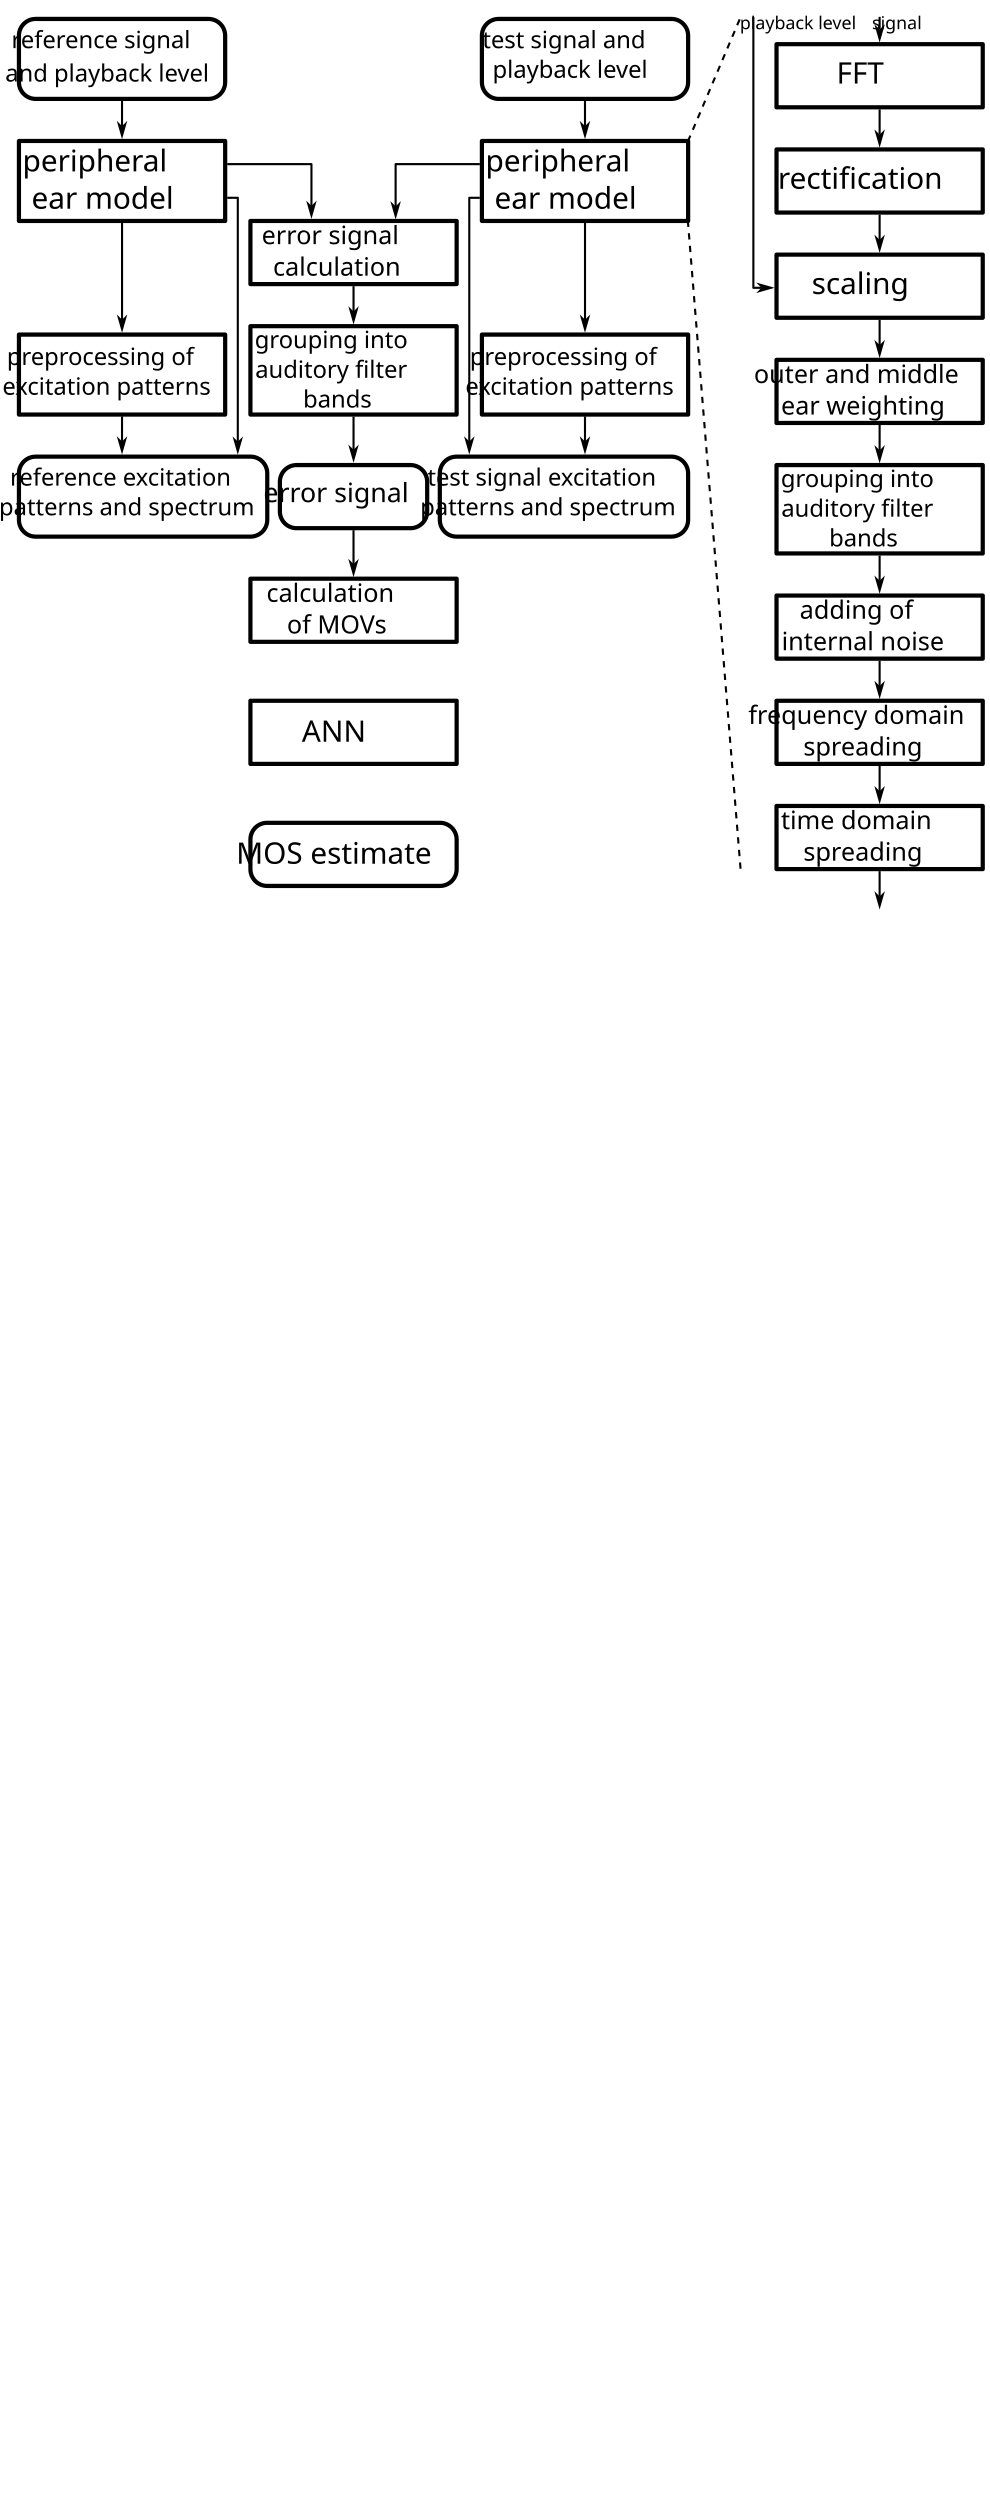
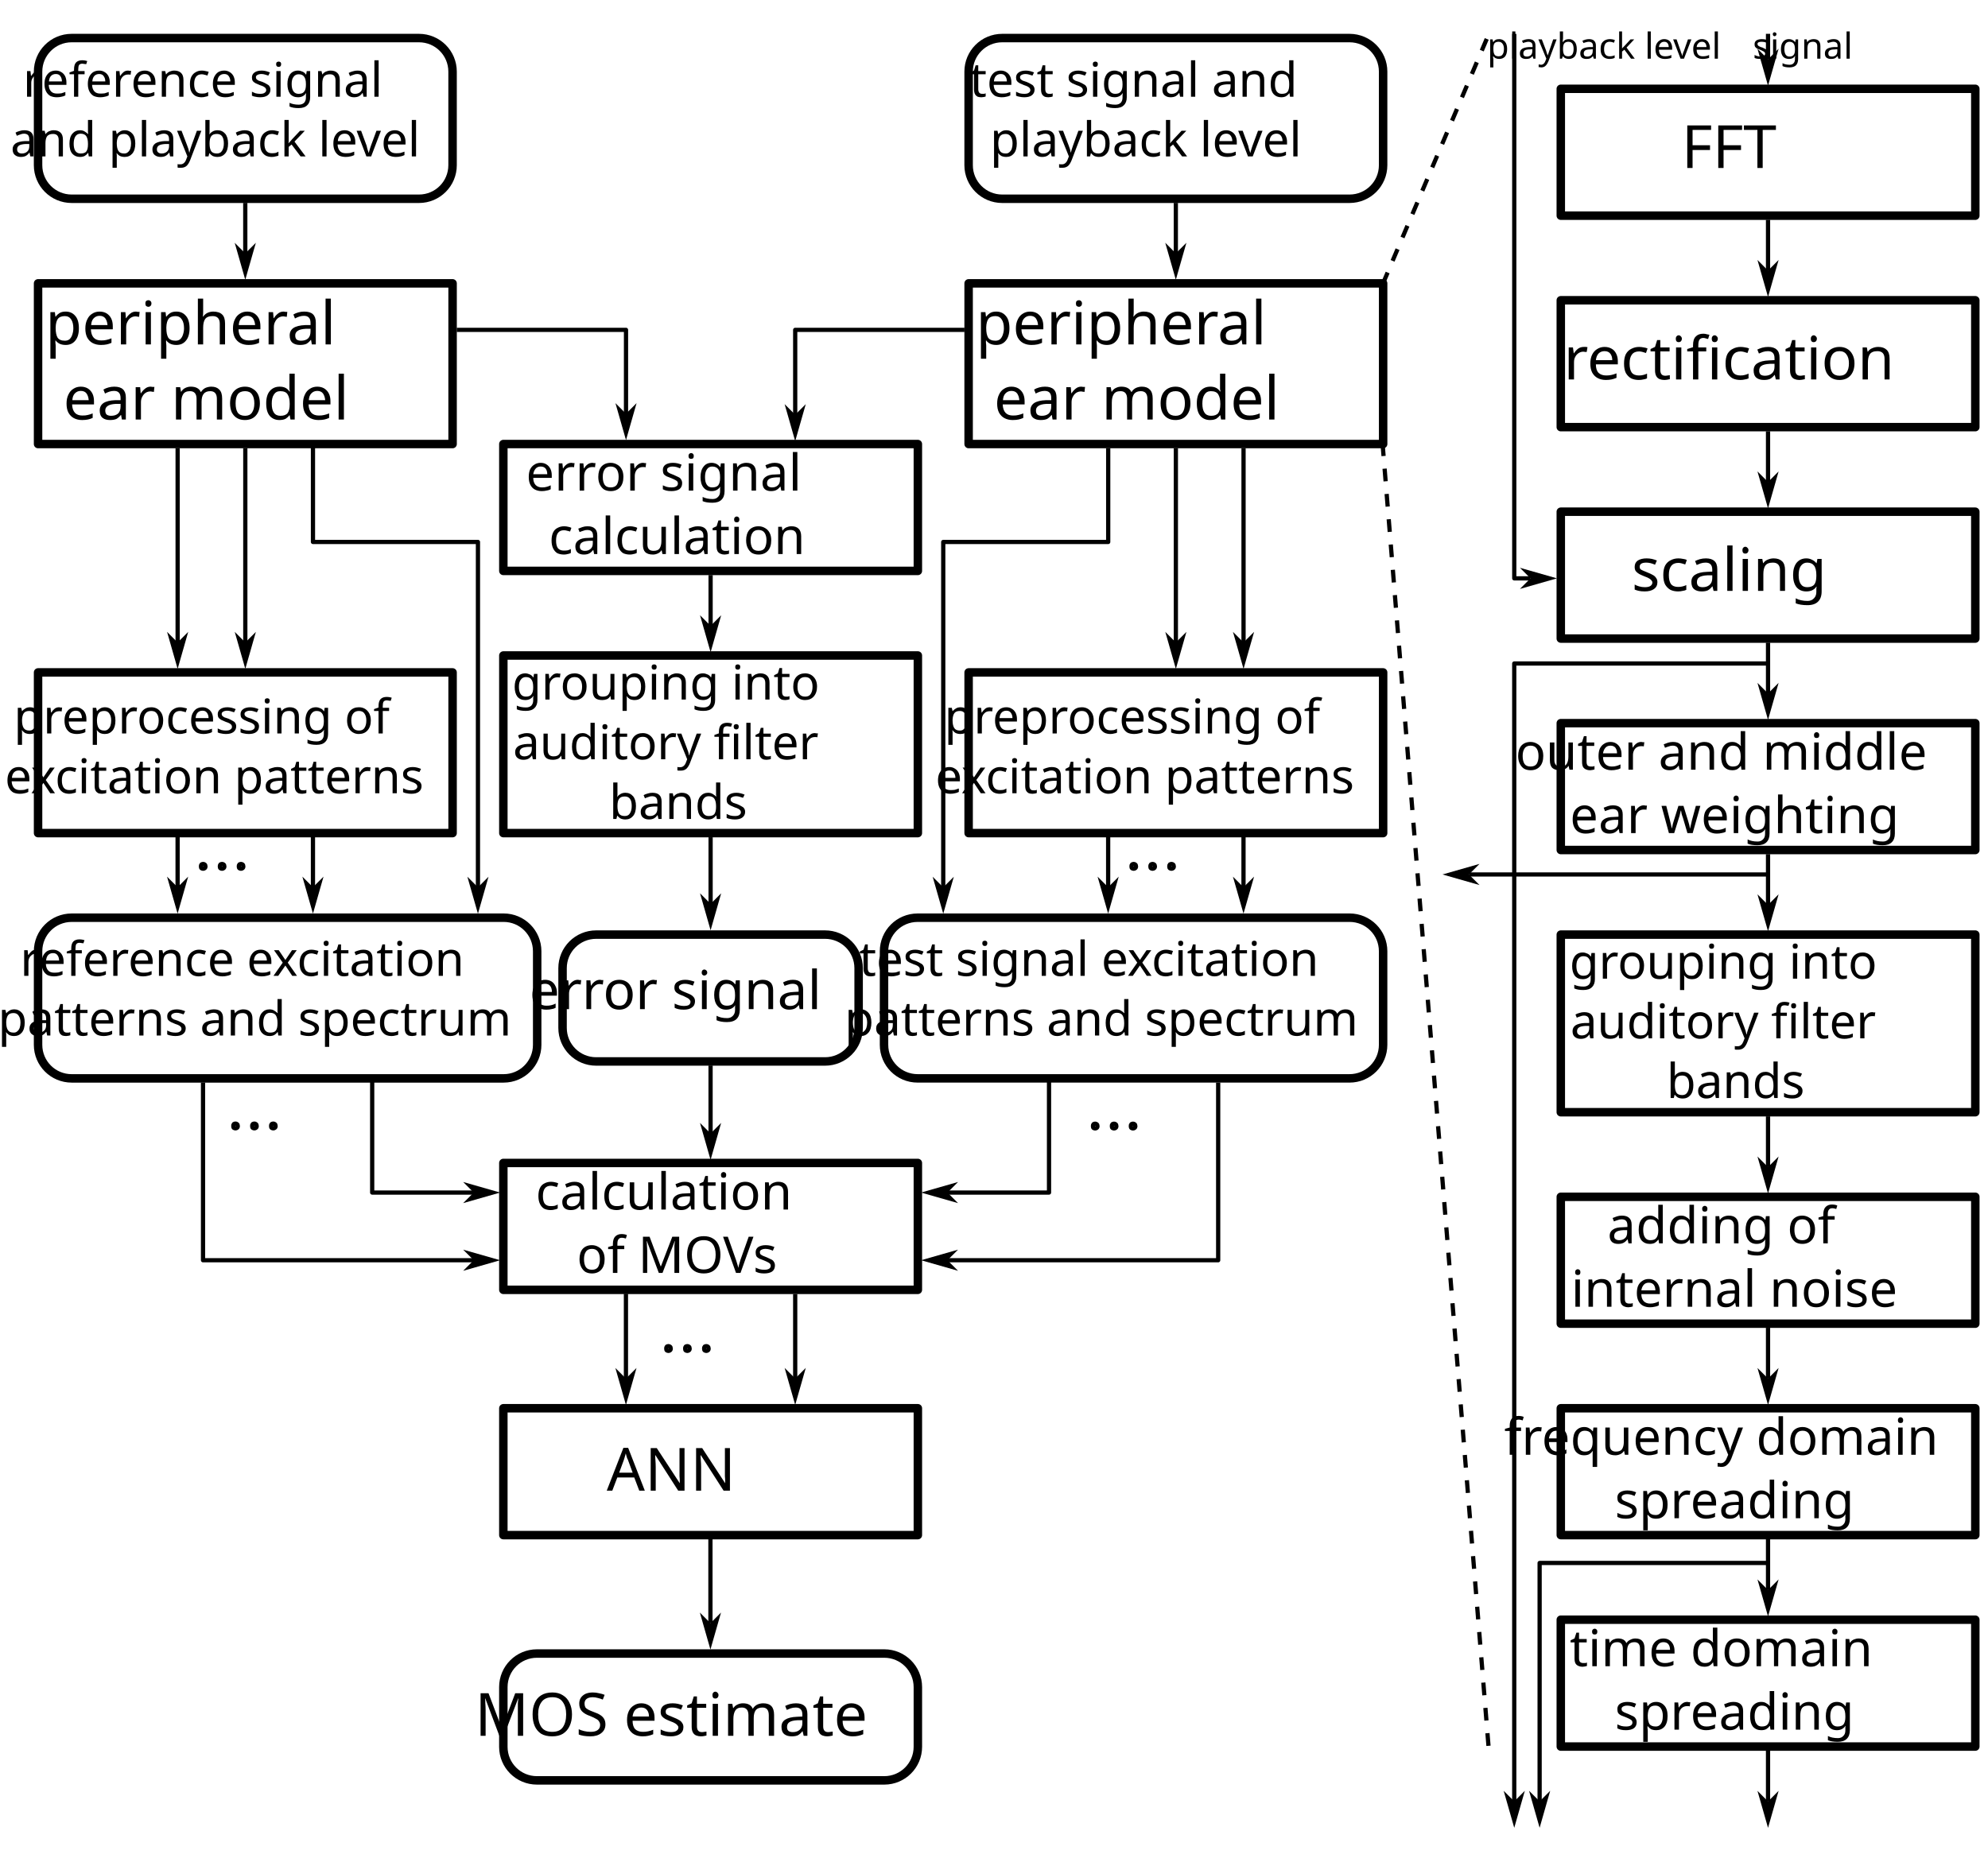
- <svg xmlns="http://www.w3.org/2000/svg" width="117.5mm" height="297mm" viewBox="0 0 117.5 297" version="1.1" id="svg5">
+ <svg xmlns="http://www.w3.org/2000/svg" width="117.5mm" height="110.056mm" viewBox="0 0 117.5 110.056" version="1.1" id="svg5">
  <defs id="defs2">
+     <marker style="overflow:visible" id="marker25030" refX="2.25" refY="0" orient="auto-start-reverse" markerWidth="8.75" markerHeight="5" viewBox="0 0 8.75 5" preserveAspectRatio="xMidYMid">
+       <path style="fill:context-stroke;fill-rule:evenodd;stroke:none" d="M 0,0 5,-5 -12.5,0 5,5 Z" id="path25028" transform="scale(-0.5)" />
+     </marker>
+     <marker style="overflow:visible" id="marker15583" refX="0" refY="0" orient="auto-start-reverse" markerWidth="8.75" markerHeight="5" viewBox="0 0 8.75 5" preserveAspectRatio="xMidYMid">
+       <path style="fill:context-stroke;fill-rule:evenodd;stroke:none" d="M 0,0 5,-5 -12.5,0 5,5 Z" id="path15581" transform="scale(-0.5)" />
+     </marker>
+     <marker style="overflow:visible" id="marker15343" refX="0" refY="0" orient="auto-start-reverse" markerWidth="8.75" markerHeight="5" viewBox="0 0 8.75 5" preserveAspectRatio="xMidYMid">
+       <path style="fill:context-stroke;fill-rule:evenodd;stroke:none" d="M 0,0 5,-5 -12.5,0 5,5 Z" id="path15341" transform="scale(-0.5)" />
+     </marker>
+     <marker style="overflow:visible" id="marker13193" refX="1" refY="0" orient="auto-start-reverse" markerWidth="8.75" markerHeight="5" viewBox="0 0 8.75 5" preserveAspectRatio="xMidYMid">
+       <path style="fill:context-stroke;fill-rule:evenodd;stroke:none" d="M 0,0 5,-5 -12.5,0 5,5 Z" id="path13191" transform="scale(-0.5)" />
+     </marker>
+     <marker style="overflow:visible" id="marker6972" refX="1" refY="0" orient="auto-start-reverse" markerWidth="8.75" markerHeight="5" viewBox="0 0 8.75 5" preserveAspectRatio="xMidYMid">
+       <path style="fill:context-stroke;fill-rule:evenodd;stroke:none" d="M 0,0 5,-5 -12.5,0 5,5 Z" id="path6970" transform="scale(-0.5)" />
+     </marker>
+     <marker style="overflow:visible" id="marker2392" refX="0.2" refY="0" orient="auto-start-reverse" markerWidth="8.75" markerHeight="5" viewBox="0 0 8.75 5" preserveAspectRatio="xMidYMid">
+       <path style="fill:context-stroke;fill-rule:evenodd;stroke:none" d="M 0,0 5,-5 -12.5,0 5,5 Z" id="path2390" transform="scale(-0.5)" />
+     </marker>
    <marker style="overflow:visible" id="marker19373" refX="1.4" refY="0" orient="auto-start-reverse" markerWidth="8.75" markerHeight="5" viewBox="0 0 8.75 5" preserveAspectRatio="xMidYMid">
      <path style="fill:context-stroke;fill-rule:evenodd;stroke:none" d="M 0,0 5,-5 -12.5,0 5,5 Z" id="path19371" transform="scale(-0.5)" />
    </marker>
    <marker style="overflow:visible" id="marker7913" refX="0" refY="0" orient="auto-start-reverse" markerWidth="8.75" markerHeight="5" viewBox="0 0 8.75 5" preserveAspectRatio="xMidYMid">
      <path style="fill:context-stroke;fill-rule:evenodd;stroke:none" d="M 0,0 5,-5 -12.5,0 5,5 Z" id="path7911" transform="scale(-0.5)" />
    </marker>
    <marker style="overflow:visible" id="marker1691" refX="0" refY="0" orient="auto-start-reverse" markerWidth="8.75" markerHeight="5" viewBox="0 0 8.75 5" preserveAspectRatio="xMidYMid">
      <path style="fill:context-stroke;fill-rule:evenodd;stroke:none" d="M 0,0 5,-5 -12.5,0 5,5 Z" id="path1689" transform="scale(-0.5)" />
    </marker>
    <marker style="overflow:visible" id="marker20817" refX="1.5" refY="0" orient="auto-start-reverse" markerWidth="8.75" markerHeight="5" viewBox="0 0 8.75 5" preserveAspectRatio="xMidYMid">
      <path style="fill:context-stroke;fill-rule:evenodd;stroke:none" d="M 0,0 5,-5 -12.5,0 5,5 Z" id="path20815" transform="scale(-0.5)" />
    </marker>
    <marker style="overflow:visible" id="marker20459" refX="1.5" refY="0" orient="auto-start-reverse" markerWidth="8.75" markerHeight="5" viewBox="0 0 8.75 5" preserveAspectRatio="xMidYMid">
      <path style="fill:context-stroke;fill-rule:evenodd;stroke:none" d="M 0,0 5,-5 -12.5,0 5,5 Z" id="path20457" transform="scale(-0.5)" />
    </marker>
    <marker style="overflow:visible" id="marker20293" refX="0.75" refY="0" orient="auto-start-reverse" markerWidth="8.75" markerHeight="5" viewBox="0 0 8.75 5" preserveAspectRatio="xMidYMid">
      <path style="fill:context-stroke;fill-rule:evenodd;stroke:none" d="M 0,0 5,-5 -12.5,0 5,5 Z" id="path20291" transform="scale(-0.5)" />
    </marker>
    <marker style="overflow:visible" id="marker19961" refX="0.75" refY="0" orient="auto-start-reverse" markerWidth="8.75" markerHeight="5" viewBox="0 0 8.75 5" preserveAspectRatio="xMidYMid">
      <path style="fill:context-stroke;fill-rule:evenodd;stroke:none" d="M 0,0 5,-5 -12.5,0 5,5 Z" id="path19959" transform="scale(-0.5)" />
    </marker>
    <marker style="overflow:visible" id="marker19831" refX="1.5" refY="0" orient="auto-start-reverse" markerWidth="8.75" markerHeight="5" viewBox="0 0 8.75 5" preserveAspectRatio="xMidYMid">
      <path style="fill:context-stroke;fill-rule:evenodd;stroke:none" d="M 0,0 5,-5 -12.5,0 5,5 Z" id="path19829" transform="scale(-0.5)" />
    </marker>
    <marker style="overflow:visible" id="marker19617" refX="1.5" refY="0" orient="auto-start-reverse" markerWidth="8.75" markerHeight="5" viewBox="0 0 8.75 5" preserveAspectRatio="xMidYMid">
      <path style="fill:context-stroke;fill-rule:evenodd;stroke:none" d="M 0,0 5,-5 -12.5,0 5,5 Z" id="path19615" transform="scale(-0.5)" />
    </marker>
    <marker style="overflow:visible" id="marker19433" refX="2" refY="0" orient="auto-start-reverse" markerWidth="8.75" markerHeight="5" viewBox="0 0 8.75 5" preserveAspectRatio="xMidYMid">
      <path style="fill:context-stroke;fill-rule:evenodd;stroke:none" d="M 0,0 5,-5 -12.5,0 5,5 Z" id="path19431" transform="scale(-0.5)" />
-     </marker>
-     <marker style="overflow:visible" id="marker19273" refX="0.5" refY="0" orient="auto-start-reverse" markerWidth="8.75" markerHeight="5" viewBox="0 0 8.75 5" preserveAspectRatio="xMidYMid">
-       <path style="fill:context-stroke;fill-rule:evenodd;stroke:none" d="M 0,0 5,-5 -12.5,0 5,5 Z" id="path19271" transform="scale(-0.5)" />
-     </marker>
-     <marker style="overflow:visible" id="marker19207" refX="2.2" refY="0" orient="auto-start-reverse" markerWidth="8.75" markerHeight="5" viewBox="0 0 8.75 5" preserveAspectRatio="xMidYMid">
-       <path style="fill:context-stroke;fill-rule:evenodd;stroke:none" d="M 0,0 5,-5 -12.5,0 5,5 Z" id="path19205" transform="scale(-0.5)" />
    </marker>
    <marker style="overflow:visible" id="Arrow1L" refX="1" refY="0" orient="auto-start-reverse" markerWidth="8.75" markerHeight="5" viewBox="0 0 8.75 5" preserveAspectRatio="xMidYMid">
      <path style="fill:context-stroke;fill-rule:evenodd;stroke:none" d="M 0,0 5,-5 -12.5,0 5,5 Z" id="arrow1L" transform="scale(-0.5)" />
    </marker>
  </defs>
  <g id="layer1">
    <path style="fill:none;stroke:#000000;stroke-width:0.5;stroke-linejoin:round;stroke-miterlimit:0;stroke-dasharray:none" id="rect1225" width="24.5" height="9.5" x="2.25" y="2.25" d="m 4.234,2.25 h 20.531 a 1.984,1.984 45 0 1 1.984,1.984 V 9.766 A 1.984,1.984 135 0 1 24.766,11.75 H 4.234 A 1.984,1.984 45 0 1 2.25,9.766 V 4.234 A 1.984,1.984 135 0 1 4.234,2.25 Z" />
    <text xml:space="preserve" style="font-size:2.822px;font-family:KaTeX_SansSerif;-inkscape-font-specification:KaTeX_SansSerif;text-align:center;text-anchor:middle;fill:#000000;fill-opacity:1;stroke:none;stroke-width:0.5;stroke-linejoin:round;stroke-miterlimit:0;stroke-dasharray:none" x="14.56" y="5.72" id="text2659" transform="scale(0.99999,1.00001)">
-       <tspan id="tspan2657" style="font-style:normal;font-variant:normal;font-weight:normal;font-stretch:normal;font-family:KaTeX_Main;-inkscape-font-specification:KaTeX_Main;fill:#000000;fill-opacity:1;stroke:none;stroke-width:0.5;font-size:2.822px" x="14.56" y="5.72">reference signal</tspan>
-       <tspan style="font-style:normal;font-variant:normal;font-weight:normal;font-stretch:normal;font-family:KaTeX_Main;-inkscape-font-specification:KaTeX_Main;fill:#000000;fill-opacity:1;stroke:none;stroke-width:0.5;font-size:2.822px" x="14.56" y="9.689" id="tspan4442">and playback level</tspan>
+       <tspan id="tspan2657" style="font-style:normal;font-variant:normal;font-weight:normal;font-stretch:normal;font-size:2.822px;font-family:KaTeX_Main;-inkscape-font-specification:KaTeX_Main;fill:#000000;fill-opacity:1;stroke:none;stroke-width:0.5" x="14.56" y="5.72">reference signal</tspan>
+       <tspan style="font-style:normal;font-variant:normal;font-weight:normal;font-stretch:normal;font-size:2.822px;font-family:KaTeX_Main;-inkscape-font-specification:KaTeX_Main;fill:#000000;fill-opacity:1;stroke:none;stroke-width:0.5" x="14.56" y="9.248" id="tspan4442">and playback level</tspan>
    </text>
    <path style="fill:none;stroke:#000000;stroke-width:0.5;stroke-linejoin:round;stroke-miterlimit:0;stroke-dasharray:none" id="path6028" width="24.5" height="7.5" x="92.25" y="5.25" d="m 92.25,5.25 h 24.5 v 7.5 H 92.25 Z" />
    <text xml:space="preserve" style="font-size:3.528px;font-family:KaTeX_SansSerif;-inkscape-font-specification:KaTeX_SansSerif;text-align:center;text-anchor:middle;fill:#000000;fill-opacity:1;stroke:none;stroke-width:0.5;stroke-linejoin:round;stroke-miterlimit:0;stroke-dasharray:none" x="104.492" y="9.926" id="text6032" transform="scale(0.9999565,1.000044)">
      <tspan id="tspan6030" style="font-style:normal;font-variant:normal;font-weight:normal;font-stretch:normal;font-size:3.528px;font-family:KaTeX_Main;-inkscape-font-specification:KaTeX_Main;fill:#000000;fill-opacity:1;stroke:none;stroke-width:0.5" x="104.492" y="9.926">FFT</tspan>
    </text>
    <path style="fill:none;stroke:#000000;stroke-width:0.5;stroke-linejoin:round;stroke-miterlimit:0;stroke-dasharray:none" id="path6038" width="24.5" height="7.5" x="92.25" y="17.75" d="m 92.25,17.75 h 24.5 v 7.5 H 92.25 Z" />
    <text xml:space="preserve" style="font-size:3.528px;font-family:KaTeX_SansSerif;-inkscape-font-specification:KaTeX_SansSerif;text-align:center;text-anchor:middle;fill:#000000;fill-opacity:1;stroke:none;stroke-width:0.5;stroke-linejoin:round;stroke-miterlimit:0;stroke-dasharray:none" x="104.492" y="22.426" id="text6042" transform="scale(0.9999563,1.000044)">
      <tspan id="tspan6040" style="font-style:normal;font-variant:normal;font-weight:normal;font-stretch:normal;font-size:3.528px;font-family:KaTeX_Main;-inkscape-font-specification:KaTeX_Main;fill:#000000;fill-opacity:1;stroke:none;stroke-width:0.5" x="104.492" y="22.426">rectification</tspan>
    </text>
    <path style="fill:none;stroke:#000000;stroke-width:0.5;stroke-linejoin:round;stroke-miterlimit:0;stroke-dasharray:none" id="path6048" width="24.5" height="7.5" x="92.25" y="30.25" d="m 92.25,30.25 h 24.5 v 7.5 H 92.25 Z" />
    <text xml:space="preserve" style="font-size:3.528px;font-family:KaTeX_SansSerif;-inkscape-font-specification:KaTeX_SansSerif;text-align:center;text-anchor:middle;fill:#000000;fill-opacity:1;stroke:none;stroke-width:0.5;stroke-linejoin:round;stroke-miterlimit:0;stroke-dasharray:none" x="104.492" y="34.926" id="text6052" transform="scale(0.9999563,1.000044)">
      <tspan id="tspan6050" style="font-style:normal;font-variant:normal;font-weight:normal;font-stretch:normal;font-size:3.528px;font-family:KaTeX_Main;-inkscape-font-specification:KaTeX_Main;fill:#000000;fill-opacity:1;stroke:none;stroke-width:0.5" x="104.492" y="34.926">scaling</tspan>
    </text>
    <path style="fill:none;stroke:#000000;stroke-width:0.5;stroke-linejoin:round;stroke-miterlimit:0;stroke-dasharray:none" id="path6058" width="24.5" height="7.5" x="92.25" y="42.75" d="m 92.25,42.75 h 24.5 v 7.5 H 92.25 Z" />
    <text xml:space="preserve" style="font-size:2.999px;font-family:KaTeX_SansSerif;-inkscape-font-specification:KaTeX_SansSerif;text-align:center;text-anchor:middle;fill:#000000;fill-opacity:1;stroke:none;stroke-width:0.5;stroke-linejoin:round;stroke-miterlimit:0;stroke-dasharray:none" x="104.466" y="45.499" id="text6062" transform="scale(0.9999563,1.000044)">
      <tspan style="font-style:normal;font-variant:normal;font-weight:normal;font-stretch:normal;font-size:2.999px;font-family:KaTeX_Main;-inkscape-font-specification:KaTeX_Main;fill:#000000;fill-opacity:1;stroke:none;stroke-width:0.5" x="104.466" y="45.499" id="tspan6068">outer and middle</tspan>
      <tspan style="font-style:normal;font-variant:normal;font-weight:normal;font-stretch:normal;font-size:2.999px;font-family:KaTeX_Main;-inkscape-font-specification:KaTeX_Main;fill:#000000;fill-opacity:1;stroke:none;stroke-width:0.5" x="104.466" y="49.247" id="tspan6070">ear weighting</tspan>
    </text>
    <path style="fill:none;stroke:#000000;stroke-width:0.5;stroke-linejoin:round;stroke-miterlimit:0;stroke-dasharray:none" id="path7947" width="24.5" height="7.5" x="29.75" y="26.25" d="m 29.75,26.25 h 24.5 v 7.5 h -24.5 z" />
    <text xml:space="preserve" style="font-size:2.999px;font-family:KaTeX_SansSerif;-inkscape-font-specification:KaTeX_SansSerif;text-align:center;text-anchor:middle;fill:#000000;fill-opacity:1;stroke:none;stroke-width:0.5;stroke-linejoin:round;stroke-miterlimit:0;stroke-dasharray:none" x="41.963" y="29" id="text7953" transform="scale(0.9999522,1.000048)">
      <tspan style="font-style:normal;font-variant:normal;font-weight:normal;font-stretch:normal;font-size:2.999px;font-family:KaTeX_Main;-inkscape-font-specification:KaTeX_Main;fill:#000000;fill-opacity:1;stroke:none;stroke-width:0.5" x="41.963" y="29" id="tspan7949">error signal</tspan>
      <tspan style="font-style:normal;font-variant:normal;font-weight:normal;font-stretch:normal;font-size:2.999px;font-family:KaTeX_Main;-inkscape-font-specification:KaTeX_Main;fill:#000000;fill-opacity:1;stroke:none;stroke-width:0.5" x="41.963" y="32.748" id="tspan7951">calculation</tspan>
    </text>
    <path style="fill:none;stroke:#000000;stroke-width:0.5;stroke-linejoin:round;stroke-miterlimit:0;stroke-dasharray:none" id="path7959" width="24.5" height="10.5" x="92.25" y="55.25" d="m 92.25,55.25 h 24.5 V 65.75 H 92.25 Z" />
    <text xml:space="preserve" style="font-size:2.822px;font-family:KaTeX_SansSerif;-inkscape-font-specification:KaTeX_SansSerif;text-align:center;text-anchor:middle;fill:#000000;fill-opacity:1;stroke:none;stroke-width:0.5;stroke-linejoin:round;stroke-miterlimit:0;stroke-dasharray:none" x="104.421" y="57.854" id="text7965" transform="scale(0.9999563,1.000044)">
      <tspan style="font-style:normal;font-variant:normal;font-weight:normal;font-stretch:normal;font-size:2.822px;font-family:KaTeX_Main;-inkscape-font-specification:KaTeX_Main;fill:#000000;fill-opacity:1;stroke:none;stroke-width:0.5" x="104.421" y="57.854" id="tspan7961">grouping into</tspan>
      <tspan style="font-style:normal;font-variant:normal;font-weight:normal;font-stretch:normal;font-size:2.822px;font-family:KaTeX_Main;-inkscape-font-specification:KaTeX_Main;fill:#000000;fill-opacity:1;stroke:none;stroke-width:0.5" x="104.421" y="61.381" id="tspan7963">auditory filter</tspan>
      <tspan style="font-style:normal;font-variant:normal;font-weight:normal;font-stretch:normal;font-size:2.822px;font-family:KaTeX_Main;-inkscape-font-specification:KaTeX_Main;fill:#000000;fill-opacity:1;stroke:none;stroke-width:0.5" x="104.421" y="64.909" id="tspan7971">bands</tspan>
    </text>
    <path style="fill:none;stroke:#000000;stroke-width:0.5;stroke-linejoin:round;stroke-miterlimit:0;stroke-dasharray:none" id="path7973" width="24.5" height="7.5" x="92.25" y="70.75" d="m 92.25,70.75 h 24.5 v 7.5 H 92.25 Z" />
    <text xml:space="preserve" style="font-size:2.999px;font-family:KaTeX_SansSerif;-inkscape-font-specification:KaTeX_SansSerif;text-align:center;text-anchor:middle;fill:#000000;fill-opacity:1;stroke:none;stroke-width:0.5;stroke-linejoin:round;stroke-miterlimit:0;stroke-dasharray:none" x="104.466" y="73.498" id="text7979" transform="scale(0.9999563,1.000044)">
      <tspan style="font-style:normal;font-variant:normal;font-weight:normal;font-stretch:normal;font-size:2.999px;font-family:KaTeX_Main;-inkscape-font-specification:KaTeX_Main;fill:#000000;fill-opacity:1;stroke:none;stroke-width:0.5" x="104.466" y="73.498" id="tspan7975">adding of</tspan>
      <tspan style="font-style:normal;font-variant:normal;font-weight:normal;font-stretch:normal;font-size:2.999px;font-family:KaTeX_Main;-inkscape-font-specification:KaTeX_Main;fill:#000000;fill-opacity:1;stroke:none;stroke-width:0.5" x="104.466" y="77.246" id="tspan7977">internal noise</tspan>
    </text>
    <path style="fill:none;stroke:#000000;stroke-width:0.5;stroke-linejoin:round;stroke-miterlimit:0;stroke-dasharray:none" id="path7985" width="24.5" height="7.5" x="92.25" y="83.25" d="m 92.25,83.25 h 24.5 v 7.5 H 92.25 Z" />
    <text xml:space="preserve" style="font-size:2.999px;font-family:KaTeX_SansSerif;-inkscape-font-specification:KaTeX_SansSerif;text-align:center;text-anchor:middle;fill:#000000;fill-opacity:1;stroke:none;stroke-width:0.5;stroke-linejoin:round;stroke-miterlimit:0;stroke-dasharray:none" x="104.466" y="85.997" id="text7991" transform="scale(0.9999563,1.000044)">
      <tspan style="font-style:normal;font-variant:normal;font-weight:normal;font-stretch:normal;font-size:2.999px;font-family:KaTeX_Main;-inkscape-font-specification:KaTeX_Main;fill:#000000;fill-opacity:1;stroke:none;stroke-width:0.5" x="104.466" y="85.997" id="tspan7987">frequency domain</tspan>
      <tspan style="font-style:normal;font-variant:normal;font-weight:normal;font-stretch:normal;font-size:2.999px;font-family:KaTeX_Main;-inkscape-font-specification:KaTeX_Main;fill:#000000;fill-opacity:1;stroke:none;stroke-width:0.5" x="104.466" y="89.746" id="tspan7997">spreading</tspan>
    </text>
    <path style="fill:none;stroke:#000000;stroke-width:0.5;stroke-linejoin:round;stroke-miterlimit:0;stroke-dasharray:none" id="path8001" width="24.5" height="7.5" x="92.25" y="95.75" d="m 92.25,95.75 h 24.5 v 7.5 H 92.25 Z" />
    <text xml:space="preserve" style="font-size:2.999px;font-family:KaTeX_SansSerif;-inkscape-font-specification:KaTeX_SansSerif;text-align:center;text-anchor:middle;fill:#000000;fill-opacity:1;stroke:none;stroke-width:0.5;stroke-linejoin:round;stroke-miterlimit:0;stroke-dasharray:none" x="104.466" y="98.497" id="text8007" transform="scale(0.9999563,1.000044)">
      <tspan style="font-style:normal;font-variant:normal;font-weight:normal;font-stretch:normal;font-size:2.999px;font-family:KaTeX_Main;-inkscape-font-specification:KaTeX_Main;fill:#000000;fill-opacity:1;stroke:none;stroke-width:0.5" x="104.466" y="98.497" id="tspan8003">time domain</tspan>
      <tspan style="font-style:normal;font-variant:normal;font-weight:normal;font-stretch:normal;font-size:2.999px;font-family:KaTeX_Main;-inkscape-font-specification:KaTeX_Main;fill:#000000;fill-opacity:1;stroke:none;stroke-width:0.5" x="104.466" y="102.245" id="tspan8005">spreading</tspan>
    </text>
    <path style="fill:none;stroke:#000000;stroke-width:0.5;stroke-linejoin:round;stroke-miterlimit:0;stroke-dasharray:none" id="path10205" width="24.5" height="10.5" x="29.75" y="38.75" d="M 29.75,38.75 H 54.25 V 49.25 H 29.75 Z" />
    <text xml:space="preserve" style="font-size:2.822px;font-family:KaTeX_SansSerif;-inkscape-font-specification:KaTeX_SansSerif;text-align:center;text-anchor:middle;fill:#000000;fill-opacity:1;stroke:none;stroke-width:0.5;stroke-linejoin:round;stroke-miterlimit:0;stroke-dasharray:none" x="41.919" y="41.354" id="text10213" transform="scale(0.9999563,1.000044)">
      <tspan style="font-style:normal;font-variant:normal;font-weight:normal;font-stretch:normal;font-size:2.822px;font-family:KaTeX_Main;-inkscape-font-specification:KaTeX_Main;fill:#000000;fill-opacity:1;stroke:none;stroke-width:0.5" x="41.919" y="41.354" id="tspan10207">grouping into</tspan>
      <tspan style="font-style:normal;font-variant:normal;font-weight:normal;font-stretch:normal;font-size:2.822px;font-family:KaTeX_Main;-inkscape-font-specification:KaTeX_Main;fill:#000000;fill-opacity:1;stroke:none;stroke-width:0.5" x="41.919" y="44.882" id="tspan10209">auditory filter</tspan>
      <tspan style="font-style:normal;font-variant:normal;font-weight:normal;font-stretch:normal;font-size:2.822px;font-family:KaTeX_Main;-inkscape-font-specification:KaTeX_Main;fill:#000000;fill-opacity:1;stroke:none;stroke-width:0.5" x="41.919" y="48.41" id="tspan10211">bands</tspan>
    </text>
    <path style="fill:none;stroke:#000000;stroke-width:0.5;stroke-linejoin:round;stroke-miterlimit:0;stroke-dasharray:none" id="path10278" width="29.5" height="9.5" x="2.25" y="54.25" d="M 4.234,54.25 H 29.766 a 1.984,1.984 45 0 1 1.984,1.984 v 5.531 A 1.984,1.984 135 0 1 29.766,63.75 H 4.234 a 1.984,1.984 45 0 1 -1.984,-1.984 v -5.531 a 1.984,1.984 135 0 1 1.984,-1.984 z" />
    <text xml:space="preserve" style="font-size:2.822px;font-family:KaTeX_SansSerif;-inkscape-font-specification:KaTeX_SansSerif;text-align:center;text-anchor:middle;fill:#000000;fill-opacity:1;stroke:none;stroke-width:0.5;stroke-linejoin:round;stroke-miterlimit:0;stroke-dasharray:none" x="16.885" y="57.688" id="text10282" transform="scale(0.99999,1.00001)">
      <tspan id="tspan10280" style="font-style:normal;font-variant:normal;font-weight:normal;font-stretch:normal;font-size:2.822px;font-family:KaTeX_Main;-inkscape-font-specification:KaTeX_Main;fill:#000000;fill-opacity:1;stroke:none;stroke-width:0.5" x="16.885" y="57.688">reference excitation</tspan>
      <tspan style="font-style:normal;font-variant:normal;font-weight:normal;font-stretch:normal;font-size:2.822px;font-family:KaTeX_Main;-inkscape-font-specification:KaTeX_Main;fill:#000000;fill-opacity:1;stroke:none;stroke-width:0.5" x="16.885" y="61.216" id="tspan13517">patterns and spectrum</tspan>
    </text>
    <path style="fill:none;stroke:#000000;stroke-width:0.5;stroke-linejoin:round;stroke-miterlimit:0;stroke-dasharray:none" id="path13521" width="29.5" height="9.5" x="52.25" y="54.25" d="m 54.234,54.25 h 25.531 a 1.984,1.984 45 0 1 1.984,1.984 v 5.531 a 1.984,1.984 135 0 1 -1.984,1.984 H 54.234 A 1.984,1.984 45 0 1 52.25,61.766 v -5.531 a 1.984,1.984 135 0 1 1.984,-1.984 z" />
    <text xml:space="preserve" style="font-size:2.822px;font-family:KaTeX_SansSerif;-inkscape-font-specification:KaTeX_SansSerif;text-align:center;text-anchor:middle;fill:#000000;fill-opacity:1;stroke:none;stroke-width:0.5;stroke-linejoin:round;stroke-miterlimit:0;stroke-dasharray:none" x="66.927" y="57.688" id="text13527" transform="scale(0.99999,1.00001)">
      <tspan id="tspan13523" style="font-style:normal;font-variant:normal;font-weight:normal;font-stretch:normal;font-size:2.822px;font-family:KaTeX_Main;-inkscape-font-specification:KaTeX_Main;fill:#000000;fill-opacity:1;stroke:none;stroke-width:0.5" x="66.927" y="57.688">test signal excitation</tspan>
      <tspan style="font-style:normal;font-variant:normal;font-weight:normal;font-stretch:normal;font-size:2.822px;font-family:KaTeX_Main;-inkscape-font-specification:KaTeX_Main;fill:#000000;fill-opacity:1;stroke:none;stroke-width:0.5" x="66.927" y="61.216" id="tspan13525">patterns and spectrum</tspan>
    </text>
    <path style="fill:none;stroke:#000000;stroke-width:0.5;stroke-linejoin:round;stroke-miterlimit:0;stroke-dasharray:none" id="path375" width="24.5" height="9.5" x="2.25" y="16.75" d="M 2.25,16.75 H 26.75 V 26.25 H 2.25 Z" />
    <text xml:space="preserve" style="font-size:3.543px;font-family:KaTeX_SansSerif;-inkscape-font-specification:KaTeX_SansSerif;text-align:center;text-anchor:middle;fill:#000000;fill-opacity:1;stroke:none;stroke-width:0.502;stroke-linejoin:round;stroke-miterlimit:0;stroke-dasharray:none" x="14.516" y="20.321" id="text379" transform="scale(0.9980092,1.001995)">
      <tspan id="tspan377" style="font-style:normal;font-variant:normal;font-weight:normal;font-stretch:normal;font-size:3.543px;font-family:KaTeX_Main;-inkscape-font-specification:KaTeX_Main;fill:#000000;fill-opacity:1;stroke:none;stroke-width:0.502" x="14.516" y="20.321">peripheral</tspan>
      <tspan style="font-style:normal;font-variant:normal;font-weight:normal;font-stretch:normal;font-size:3.543px;font-family:KaTeX_Main;-inkscape-font-specification:KaTeX_Main;fill:#000000;fill-opacity:1;stroke:none;stroke-width:0.502" x="14.516" y="24.75" id="tspan497">ear model</tspan>
    </text>
    <path style="fill:none;stroke:#000000;stroke-width:0.5;stroke-linejoin:round;stroke-miterlimit:0;stroke-dasharray:none" id="path1068" width="24.5" height="9.5" x="57.25" y="16.75" d="M 57.25,16.75 H 81.75 V 26.25 H 57.25 Z" />
    <text xml:space="preserve" style="font-size:3.543px;font-family:KaTeX_SansSerif;-inkscape-font-specification:KaTeX_SansSerif;text-align:center;text-anchor:middle;fill:#000000;fill-opacity:1;stroke:none;stroke-width:0.502;stroke-linejoin:round;stroke-miterlimit:0;stroke-dasharray:none" x="69.626" y="20.321" id="text1074" transform="scale(0.9980092,1.001995)">
      <tspan id="tspan1070" style="font-style:normal;font-variant:normal;font-weight:normal;font-stretch:normal;font-size:3.543px;font-family:KaTeX_Main;-inkscape-font-specification:KaTeX_Main;fill:#000000;fill-opacity:1;stroke:none;stroke-width:0.502" x="69.626" y="20.321">peripheral</tspan>
      <tspan style="font-style:normal;font-variant:normal;font-weight:normal;font-stretch:normal;font-size:3.543px;font-family:KaTeX_Main;-inkscape-font-specification:KaTeX_Main;fill:#000000;fill-opacity:1;stroke:none;stroke-width:0.502" x="69.626" y="24.75" id="tspan1072">ear model</tspan>
    </text>
    <path style="fill:none;stroke:#000000;stroke-width:0.5;stroke-linejoin:round;stroke-miterlimit:0;stroke-dasharray:none" id="path1080" width="24.5" height="7.5" x="29.75" y="68.75" d="m 29.75,68.75 h 24.5 v 7.5 h -24.5 z" />
    <text xml:space="preserve" style="font-size:2.999px;font-family:KaTeX_SansSerif;-inkscape-font-specification:KaTeX_SansSerif;text-align:center;text-anchor:middle;fill:#000000;fill-opacity:1;stroke:none;stroke-width:0.5;stroke-linejoin:round;stroke-miterlimit:0;stroke-dasharray:none" x="41.963" y="71.498" id="text1086" transform="scale(0.9999522,1.000048)">
      <tspan style="font-style:normal;font-variant:normal;font-weight:normal;font-stretch:normal;font-size:2.999px;font-family:KaTeX_Main;-inkscape-font-specification:KaTeX_Main;fill:#000000;fill-opacity:1;stroke:none;stroke-width:0.5" x="41.963" y="71.498" id="tspan1084">calculation</tspan>
      <tspan style="font-style:normal;font-variant:normal;font-weight:normal;font-stretch:normal;font-size:2.999px;font-family:KaTeX_Main;-inkscape-font-specification:KaTeX_Main;fill:#000000;fill-opacity:1;stroke:none;stroke-width:0.5" x="41.963" y="75.246" id="tspan1141">of MOVs</tspan>
    </text>
    <path style="fill:none;stroke:#000000;stroke-width:0.5;stroke-linejoin:round;stroke-miterlimit:0;stroke-dasharray:none" id="path1143" width="24.5" height="7.5" x="29.75" y="83.25" d="m 29.75,83.25 h 24.5 v 7.5 h -24.5 z" />
    <text xml:space="preserve" style="font-size:3.528px;font-family:KaTeX_SansSerif;-inkscape-font-specification:KaTeX_SansSerif;text-align:center;text-anchor:middle;fill:#000000;fill-opacity:1;stroke:none;stroke-width:0.5;stroke-linejoin:round;stroke-miterlimit:0;stroke-dasharray:none" x="41.963" y="88.114" id="text1149" transform="scale(0.9999522,1.000048)">
      <tspan style="font-style:normal;font-variant:normal;font-weight:normal;font-stretch:normal;font-size:3.528px;font-family:KaTeX_Main;-inkscape-font-specification:KaTeX_Main;fill:#000000;fill-opacity:1;stroke:none;stroke-width:0.5" x="41.963" y="88.114" id="tspan1147">ANN</tspan>
    </text>
    <path style="fill:none;stroke:#000000;stroke-width:0.5;stroke-linejoin:round;stroke-miterlimit:0;stroke-dasharray:none" id="path1157" width="24.5" height="7.5" x="29.75" y="97.75" d="m 31.734,97.75 h 20.531 A 1.984,1.984 45 0 1 54.25,99.734 v 3.531 a 1.984,1.984 135 0 1 -1.984,1.984 H 31.734 A 1.984,1.984 45 0 1 29.75,103.266 V 99.734 A 1.984,1.984 135 0 1 31.734,97.75 Z" />
    <text xml:space="preserve" style="font-size:3.528px;font-family:KaTeX_SansSerif;-inkscape-font-specification:KaTeX_SansSerif;text-align:center;text-anchor:middle;fill:#000000;fill-opacity:1;stroke:none;stroke-width:0.5;stroke-linejoin:round;stroke-miterlimit:0;stroke-dasharray:none" x="41.963" y="102.613" id="text1161" transform="scale(0.9999522,1.000048)">
      <tspan style="font-style:normal;font-variant:normal;font-weight:normal;font-stretch:normal;font-size:3.528px;font-family:KaTeX_Main;-inkscape-font-specification:KaTeX_Main;fill:#000000;fill-opacity:1;stroke:none;stroke-width:0.5" x="41.963" y="102.613" id="tspan1159">MOS estimate</tspan>
    </text>
    <path style="fill:none;stroke:#000000;stroke-width:0.5;stroke-linejoin:round;stroke-miterlimit:0;stroke-dasharray:none" id="path1167" width="24.5" height="9.5" x="2.25" y="39.75" d="M 2.25,39.75 H 26.75 v 9.5 H 2.25 Z" />
    <text xml:space="preserve" style="font-size:2.822px;font-family:KaTeX_SansSerif;-inkscape-font-specification:KaTeX_SansSerif;text-align:center;text-anchor:middle;fill:#000000;fill-opacity:1;stroke:none;stroke-width:0.502;stroke-linejoin:round;stroke-miterlimit:0;stroke-dasharray:none" x="14.516" y="43.275" id="text1173" transform="scale(0.9980092,1.001995)">
      <tspan style="font-style:normal;font-variant:normal;font-weight:normal;font-stretch:normal;font-size:2.822px;font-family:KaTeX_Main;-inkscape-font-specification:KaTeX_Main;fill:#000000;fill-opacity:1;stroke:none;stroke-width:0.502" x="14.516" y="43.275" id="tspan1171">preprocessing of</tspan>
      <tspan style="font-style:normal;font-variant:normal;font-weight:normal;font-stretch:normal;font-size:2.822px;font-family:KaTeX_Main;-inkscape-font-specification:KaTeX_Main;fill:#000000;fill-opacity:1;stroke:none;stroke-width:0.502" x="14.516" y="46.803" id="tspan4422">excitation patterns</tspan>
    </text>
    <path style="fill:none;stroke:#000000;stroke-width:0.5;stroke-linejoin:round;stroke-miterlimit:0;stroke-dasharray:none" id="path4430" width="24.5" height="9.5" x="57.25" y="39.75" d="m 57.25,39.75 h 24.5 v 9.5 H 57.25 Z" />
    <text xml:space="preserve" style="font-size:2.822px;font-family:KaTeX_SansSerif;-inkscape-font-specification:KaTeX_SansSerif;text-align:center;text-anchor:middle;fill:#000000;fill-opacity:1;stroke:none;stroke-width:0.502;stroke-linejoin:round;stroke-miterlimit:0;stroke-dasharray:none" x="69.626" y="43.275" id="text4436" transform="scale(0.9980092,1.001995)">
      <tspan style="font-style:normal;font-variant:normal;font-weight:normal;font-stretch:normal;font-size:2.822px;font-family:KaTeX_Main;-inkscape-font-specification:KaTeX_Main;fill:#000000;fill-opacity:1;stroke:none;stroke-width:0.502" x="69.626" y="43.275" id="tspan4432">preprocessing of</tspan>
      <tspan style="font-style:normal;font-variant:normal;font-weight:normal;font-stretch:normal;font-size:2.822px;font-family:KaTeX_Main;-inkscape-font-specification:KaTeX_Main;fill:#000000;fill-opacity:1;stroke:none;stroke-width:0.502" x="69.626" y="46.803" id="tspan4434">excitation patterns</tspan>
    </text>
    <path style="fill:none;stroke:#000000;stroke-width:0.5;stroke-linejoin:round;stroke-miterlimit:0;stroke-dasharray:none" id="path4444" width="24.5" height="9.5" x="57.25" y="2.25" d="m 59.234,2.25 h 20.531 a 1.984,1.984 45 0 1 1.984,1.984 V 9.766 A 1.984,1.984 135 0 1 79.766,11.75 H 59.234 A 1.984,1.984 45 0 1 57.25,9.766 V 4.234 A 1.984,1.984 135 0 1 59.234,2.25 Z" />
    <text xml:space="preserve" style="font-size:2.822px;font-family:KaTeX_SansSerif;-inkscape-font-specification:KaTeX_SansSerif;text-align:center;text-anchor:middle;fill:#000000;fill-opacity:1;stroke:none;stroke-width:0.5;stroke-linejoin:round;stroke-miterlimit:0;stroke-dasharray:none" x="69.561" y="5.72" id="text4450" transform="scale(0.99999,1.00001)">
      <tspan id="tspan4446" style="font-style:normal;font-variant:normal;font-weight:normal;font-stretch:normal;font-size:2.822px;font-family:KaTeX_Main;-inkscape-font-specification:KaTeX_Main;fill:#000000;fill-opacity:1;stroke:none;stroke-width:0.5" x="69.561" y="5.72">test signal and</tspan>
      <tspan style="font-style:normal;font-variant:normal;font-weight:normal;font-stretch:normal;font-size:2.822px;font-family:KaTeX_Main;-inkscape-font-specification:KaTeX_Main;fill:#000000;fill-opacity:1;stroke:none;stroke-width:0.5" x="69.561" y="9.248" id="tspan4448">playback level</tspan>
    </text>
    <path style="fill:none;stroke:#000000;stroke-width:0.5;stroke-linejoin:round;stroke-miterlimit:0;stroke-dasharray:none" id="path4458" width="17.5" height="7.5" x="33.25" y="55.25" d="m 35.234,55.25 h 13.531 a 1.984,1.984 45 0 1 1.984,1.984 v 3.531 a 1.984,1.984 135 0 1 -1.984,1.984 H 35.234 A 1.984,1.984 45 0 1 33.25,60.766 V 57.234 A 1.984,1.984 135 0 1 35.234,55.25 Z" />
    <text xml:space="preserve" style="font-size:3.175px;font-family:KaTeX_Main;-inkscape-font-specification:KaTeX_Main;text-align:center;text-anchor:middle;fill:#000000;fill-opacity:1;stroke:none;stroke-width:0.5;stroke-linejoin:round;stroke-miterlimit:0" x="41.988" y="59.656" id="text4474">
      <tspan id="tspan4472" style="font-size:3.175px;fill:#000000;fill-opacity:1;stroke:none;stroke-width:0.5" x="41.988" y="59.656">error signal</tspan>
    </text>
-     <path style="fill:#000000;fill-opacity:1;stroke:#000000;stroke-width:0.25;stroke-linejoin:round;stroke-miterlimit:0;stroke-opacity:1;stroke-dasharray:none;marker-end:url(#marker20459)" d="m 14.497,11.995 v 3.357" id="path8196" />
+     <path style="fill:#000000;fill-opacity:1;stroke:#000000;stroke-width:0.25;stroke-linejoin:round;stroke-miterlimit:0;stroke-dasharray:none;stroke-opacity:1;marker-end:url(#marker20459)" d="m 14.497,11.995 v 3.357" id="path8196" />
    <path style="fill:#000000;fill-opacity:1;stroke:#000000;stroke-width:0.25;stroke-linejoin:round;stroke-miterlimit:0;stroke-dasharray:none;stroke-opacity:1;marker-end:url(#marker20817)" d="m 69.497,11.995 v 3.357" id="path8427" />
-     <path style="fill:#000000;fill-opacity:1;stroke:#000000;stroke-width:0.25;stroke-linejoin:round;stroke-miterlimit:0;stroke-dasharray:none;stroke-opacity:1;marker-end:url(#marker19617)" d="m 14.497,49.466 v 3.357" id="path363" />
-     <path style="fill:#000000;fill-opacity:1;stroke:#000000;stroke-width:0.25;stroke-linejoin:round;stroke-miterlimit:0;stroke-dasharray:none;stroke-opacity:1;marker-end:url(#marker19831)" d="m 69.497,49.466 v 3.357" id="path365" />
+     <path style="fill:#000000;fill-opacity:1;stroke:#000000;stroke-width:0.25;stroke-linejoin:round;stroke-miterlimit:0;stroke-dasharray:none;stroke-opacity:1;marker-end:url(#marker19617)" d="m 18.497,49.466 v 3.357" id="path363" />
+     <path style="fill:#000000;fill-opacity:1;stroke:#000000;stroke-width:0.25;stroke-linejoin:round;stroke-miterlimit:0;stroke-dasharray:none;stroke-opacity:1;marker-end:url(#marker19831)" d="m 73.497,49.466 v 3.357" id="path365" />
    <path style="fill:#000000;stroke:#000000;stroke-width:0.25;stroke-linejoin:round;stroke-miterlimit:0;marker-end:url(#marker19961)" d="M 14.499,26.492 V 38.166" id="path421" />
-     <path style="fill:#000000;stroke:#000000;stroke-width:0.25;stroke-linejoin:round;stroke-miterlimit:0;marker-end:url(#marker20293)" d="M 69.499,26.492 V 38.166" id="path1081" />
+     <path style="fill:#000000;stroke:#000000;stroke-width:0.25;stroke-linejoin:round;stroke-miterlimit:0;marker-end:url(#marker20293)" d="M 73.499,26.492 V 38.166" id="path1081" />
    <path style="fill:#000000;stroke:#000000;stroke-width:0.25;stroke-linejoin:round;stroke-miterlimit:0;stroke-dasharray:none;marker-end:url(#Arrow1L)" d="m 42,33.996 v 3.25" id="path1085" />
    <path style="fill:#000000;stroke:#000000;stroke-width:0.25;stroke-linejoin:round;stroke-miterlimit:0;stroke-dasharray:none;marker-end:url(#marker19433)" d="m 42,49.495 v 4.437" id="path1195" />
    <path style="fill:none;stroke:#000000;stroke-width:0.25;stroke-linejoin:round;stroke-miterlimit:0;stroke-dasharray:none;stroke-opacity:1;marker-end:url(#Arrow1L)" d="m 26.996,19.5 h 10.004 v 5.206" id="path12842" />
    <path style="fill:none;stroke:#000000;stroke-width:0.25;stroke-linejoin:round;stroke-miterlimit:0;stroke-dasharray:none;stroke-opacity:1;marker-end:url(#Arrow1L)" d="M 57.006,19.5 H 47 v 5.266" id="path12926" />
-     <path style="fill:none;stroke:#000000;stroke-width:0.25;stroke-linejoin:round;stroke-miterlimit:0;stroke-dasharray:none;stroke-opacity:1;marker-end:url(#marker19207)" d="m 26.993,23.499 h 1.257 v 29.517" id="path19012" />
-     <path style="fill:none;stroke:#000000;stroke-width:0.25;stroke-linejoin:round;stroke-miterlimit:0;stroke-dasharray:none;stroke-opacity:1;marker-end:url(#marker19273)" d="M 57.005,23.499 H 55.75 V 52.572" id="path19269" />
    <path style="fill:none;stroke:#000000;stroke-width:0.25;stroke-linejoin:round;stroke-miterlimit:0;stroke-dasharray:none;marker-end:url(#marker1691)" d="m 104.499,12.993 v 3" id="path622" />
    <path style="fill:none;stroke:#000000;stroke-width:0.25;stroke-linejoin:round;stroke-miterlimit:0;stroke-dasharray:none;marker-end:url(#marker1691)" d="m 104.499,25.493 v 3" id="path1829" />
    <path style="fill:none;stroke:#000000;stroke-width:0.25;stroke-linejoin:round;stroke-miterlimit:0;stroke-dasharray:none;marker-end:url(#marker1691)" d="m 104.499,37.993 v 3" id="path1833" />
    <path style="fill:none;stroke:#000000;stroke-width:0.25;stroke-linejoin:round;stroke-miterlimit:0;stroke-dasharray:none;marker-end:url(#marker1691)" d="m 104.499,50.493 v 3" id="path1837" />
    <path style="fill:none;stroke:#000000;stroke-width:0.25;stroke-linejoin:round;stroke-miterlimit:0;stroke-dasharray:none;marker-end:url(#marker1691)" d="m 104.499,65.993 v 3" id="path1843" />
    <path style="fill:none;stroke:#000000;stroke-width:0.25;stroke-linejoin:round;stroke-miterlimit:0;stroke-dasharray:none;marker-end:url(#marker1691)" d="m 104.499,78.493 v 3" id="path1847" />
    <path style="fill:none;stroke:#000000;stroke-width:0.25;stroke-linejoin:round;stroke-miterlimit:0;stroke-dasharray:none;marker-end:url(#marker1691)" d="m 104.499,90.993 v 3" id="path1851" />
    <path style="fill:none;stroke:#000000;stroke-width:0.25;stroke-linejoin:round;stroke-miterlimit:0;stroke-dasharray:none;marker-end:url(#marker1691)" d="m 104.499,103.493 v 3" id="path1855" />
    <path style="fill:none;stroke:#000000;stroke-width:0.25;stroke-linejoin:round;stroke-miterlimit:0;stroke-dasharray:none;marker-end:url(#marker1691)" d="M 104.499,2 V 3.505" id="path1861" />
    <path style="fill:none;stroke:#000000;stroke-width:0.25;stroke-linejoin:round;stroke-miterlimit:0;stroke-dasharray:none;marker-end:url(#marker7913)" d="M 89.5,2.001 V 34.19 h 0.96" id="path7909" />
    <text xml:space="preserve" style="font-size:2.117px;font-family:KaTeX_Main;-inkscape-font-specification:KaTeX_Main;text-align:center;text-anchor:middle;fill:#000000;fill-opacity:1;stroke:none;stroke-width:0.25;stroke-linejoin:round;stroke-miterlimit:0;stroke-dasharray:none" x="96.176" y="3.469" id="text9295">
      <tspan id="tspan9293" style="font-size:2.117px;fill:#000000;fill-opacity:1;stroke:none;stroke-width:0.25" x="96.176" y="3.469">playback level</tspan>
    </text>
    <text xml:space="preserve" style="font-size:2.117px;font-family:KaTeX_Main;-inkscape-font-specification:KaTeX_Main;text-align:center;text-anchor:middle;fill:#000000;fill-opacity:1;stroke:none;stroke-width:0.25;stroke-linejoin:round;stroke-miterlimit:0;stroke-dasharray:none" x="107.923" y="3.469" id="text9349">
      <tspan id="tspan9347" style="stroke-width:0.25" x="107.923" y="3.469">signal</tspan>
    </text>
-     <path style="fill:#000000;fill-opacity:1;stroke:#000000;stroke-width:0.25;stroke-linejoin:round;stroke-miterlimit:0;stroke-dasharray:0.75,0.75;stroke-opacity:1;stroke-dashoffset:0" d="M 81.723,16.801 88,2" id="path12026" />
-     <path style="fill:#000000;fill-opacity:1;stroke:#000000;stroke-width:0.25;stroke-linejoin:round;stroke-miterlimit:0;stroke-dasharray:0.75,0.75;stroke-dashoffset:0;stroke-opacity:1" d="m 81.715,26.21 6.285,77.289" id="path14460" />
+     <path style="fill:#000000;fill-opacity:1;stroke:#000000;stroke-width:0.25;stroke-linejoin:round;stroke-miterlimit:0;stroke-dasharray:0.75, 0.75;stroke-dashoffset:0;stroke-opacity:1" d="M 81.723,16.801 88,2" id="path12026" />
+     <path style="fill:#000000;fill-opacity:1;stroke:#000000;stroke-width:0.25;stroke-linejoin:round;stroke-miterlimit:0;stroke-dasharray:0.75, 0.75;stroke-dashoffset:0;stroke-opacity:1" d="m 81.715,26.21 6.285,77.289" id="path14460" class="UnoptimicedTransforms" />
    <path style="fill:#000000;fill-opacity:1;stroke:#000000;stroke-width:0.25;stroke-linejoin:round;stroke-miterlimit:0;stroke-dasharray:none;stroke-dashoffset:0;stroke-opacity:1;marker-end:url(#marker19373)" d="M 41.998,62.989 V 67.356" id="path19369" />
+     <path style="fill:none;stroke:#000000;stroke-width:0.25;stroke-linejoin:round;stroke-miterlimit:0;marker-end:url(#marker2392)" d="M 104.498,92.396 H 90.999 V 106.539" id="path844" />
+     <path style="fill:none;stroke:#000000;stroke-width:0.25;stroke-linejoin:round;stroke-miterlimit:0;marker-end:url(#marker2392)" d="M 104.498,39.223 H 89.499 v 67.318" id="path1479" />
+     <path style="fill:#000000;stroke:#000000;stroke-width:0.25;stroke-linejoin:round;stroke-miterlimit:0;marker-end:url(#marker20293)" d="M 69.499,26.492 V 38.166" id="path4830" />
+     <path style="fill:#000000;stroke:#000000;stroke-width:0.25;stroke-linejoin:round;stroke-miterlimit:0;marker-end:url(#marker19961)" d="M 10.499,26.492 V 38.166" id="path4838" />
+     <g class="UnoptimicedTransforms" id="g8244">
+       <path style="fill:none;stroke:#000000;stroke-width:0.25;stroke-linejoin:round;stroke-miterlimit:0;marker-end:url(#marker6972)" d="m 21.998,63.955 v 6.544 h 6.252" id="path6966" class="UnoptimicedTransforms" />
+       <path style="fill:none;stroke:#000000;stroke-width:0.25;stroke-linejoin:round;stroke-miterlimit:0;marker-end:url(#marker6972)" d="M 12,63.996 V 74.5 H 28.25" id="path6968" />
+       <text xml:space="preserve" style="font-size:2.117px;font-family:KaTeX_Main;-inkscape-font-specification:KaTeX_Main;text-align:center;text-anchor:middle;fill:none;stroke:#000000;stroke-width:0.25;stroke-linejoin:round;stroke-miterlimit:0" x="16.964" y="66.675" id="text7306">
+         <tspan id="tspan7304" style="stroke-width:0.25" x="16.964" y="66.675">. . .</tspan>
+       </text>
+     </g>
+     <g id="g9918" class="UnoptimicedTransforms" transform="matrix(-1,0,0,1,84,0)">
+       <path class="UnoptimicedTransforms" id="path9912" d="m 21.998,63.955 v 6.544 h 6.252" style="fill:none;stroke:#000000;stroke-width:0.25;stroke-linejoin:round;stroke-miterlimit:0;marker-end:url(#marker6972)" />
+       <path id="path9914" d="M 12,63.996 V 74.5 H 28.25" style="fill:none;stroke:#000000;stroke-width:0.25;stroke-linejoin:round;stroke-miterlimit:0;marker-end:url(#marker6972)" />
+       <path id="path9916" style="font-size:2.117px;font-family:KaTeX_Main;-inkscape-font-specification:KaTeX_Main;text-align:center;text-anchor:middle;fill:none;stroke:#000000;stroke-width:0.25;stroke-linejoin:round;stroke-miterlimit:0" d="" />
+     </g>
+     <text xml:space="preserve" style="font-size:2.117px;font-family:KaTeX_Main;-inkscape-font-specification:KaTeX_Main;text-align:center;text-anchor:middle;fill:none;stroke:#000000;stroke-width:0.25;stroke-linejoin:round;stroke-miterlimit:0" x="67.229" y="66.669" id="text13066" transform="scale(0.9999181,1.000082)">
+       <tspan id="tspan13064" style="stroke-width:0.25" x="67.229" y="66.669">. . .</tspan>
+     </text>
+     <text xml:space="preserve" style="font-size:2.117px;font-family:KaTeX_Main;-inkscape-font-specification:KaTeX_Main;text-align:center;text-anchor:middle;fill:none;stroke:#000000;stroke-width:0.25;stroke-linejoin:round;stroke-miterlimit:0" x="42.001" y="79.827" id="text13122">
+       <tspan id="tspan13120" style="stroke-width:0.25" x="42.001" y="79.827">. . .</tspan>
+     </text>
+     <path style="fill:none;stroke:#000000;stroke-width:0.25;stroke-linejoin:round;stroke-miterlimit:0;marker-end:url(#marker13193)" d="m 36.996,76.482 v 5.261" id="path13124" />
+     <path style="fill:none;stroke:#000000;stroke-width:0.25;stroke-linejoin:round;stroke-miterlimit:0;marker-end:url(#marker13193)" d="m 47,76.496 v 5.244" id="path13128" />
+     <path style="fill:none;stroke:#000000;stroke-width:0.25;stroke-linejoin:round;stroke-miterlimit:0;marker-end:url(#marker15343)" d="M 41.99,90.96 V 95.953" id="path15339" />
+     <path style="fill:#000000;fill-opacity:1;stroke:#000000;stroke-width:0.25;stroke-linejoin:round;stroke-miterlimit:0;stroke-dasharray:none;stroke-opacity:1;marker-end:url(#marker19617)" d="m 10.497,49.466 v 3.357" id="path15555" />
+     <path style="fill:#000000;fill-opacity:1;stroke:#000000;stroke-width:0.25;stroke-linejoin:round;stroke-miterlimit:0;stroke-dasharray:none;stroke-opacity:1;marker-end:url(#marker19831)" d="m 65.497,49.466 v 3.357" id="path15563" />
+     <text xml:space="preserve" style="font-size:2.117px;font-family:KaTeX_Main;-inkscape-font-specification:KaTeX_Main;text-align:center;text-anchor:middle;fill:none;stroke:#000000;stroke-width:0.25;stroke-linejoin:round;stroke-miterlimit:0" x="69.507" y="51.324" id="text15573" transform="scale(0.999918,1.000082)">
+       <tspan id="tspan15571" style="stroke-width:0.25" x="69.507" y="51.324">. . .</tspan>
+     </text>
+     <text xml:space="preserve" style="font-size:2.117px;font-family:KaTeX_Main;-inkscape-font-specification:KaTeX_Main;text-align:center;text-anchor:middle;fill:none;stroke:#000000;stroke-width:0.25;stroke-linejoin:round;stroke-miterlimit:0" x="14.502" y="51.324" id="text15577" transform="scale(0.999918,1.000082)">
+       <tspan id="tspan15575" style="stroke-width:0.25" x="14.502" y="51.324">. . .</tspan>
+     </text>
+     <path style="fill:none;stroke:#000000;stroke-width:0.25;stroke-linejoin:round;stroke-miterlimit:0;marker-end:url(#marker15583)" d="M 104.489,51.695 H 86.821" id="path15579" />
+     <path style="fill:none;stroke:#000000;stroke-width:0.25;stroke-linejoin:round;stroke-miterlimit:0;marker-end:url(#marker25030)" d="m 18.498,26.452 v 5.586 h 9.751 v 20.978" id="path23182" />
+     <path style="fill:none;stroke:#000000;stroke-width:0.25;stroke-linejoin:round;stroke-miterlimit:0;marker-end:url(#marker25030)" d="m 65.5,26.493 v 5.546 h -9.75 v 20.978" id="path23186" />
  </g>
</svg>
